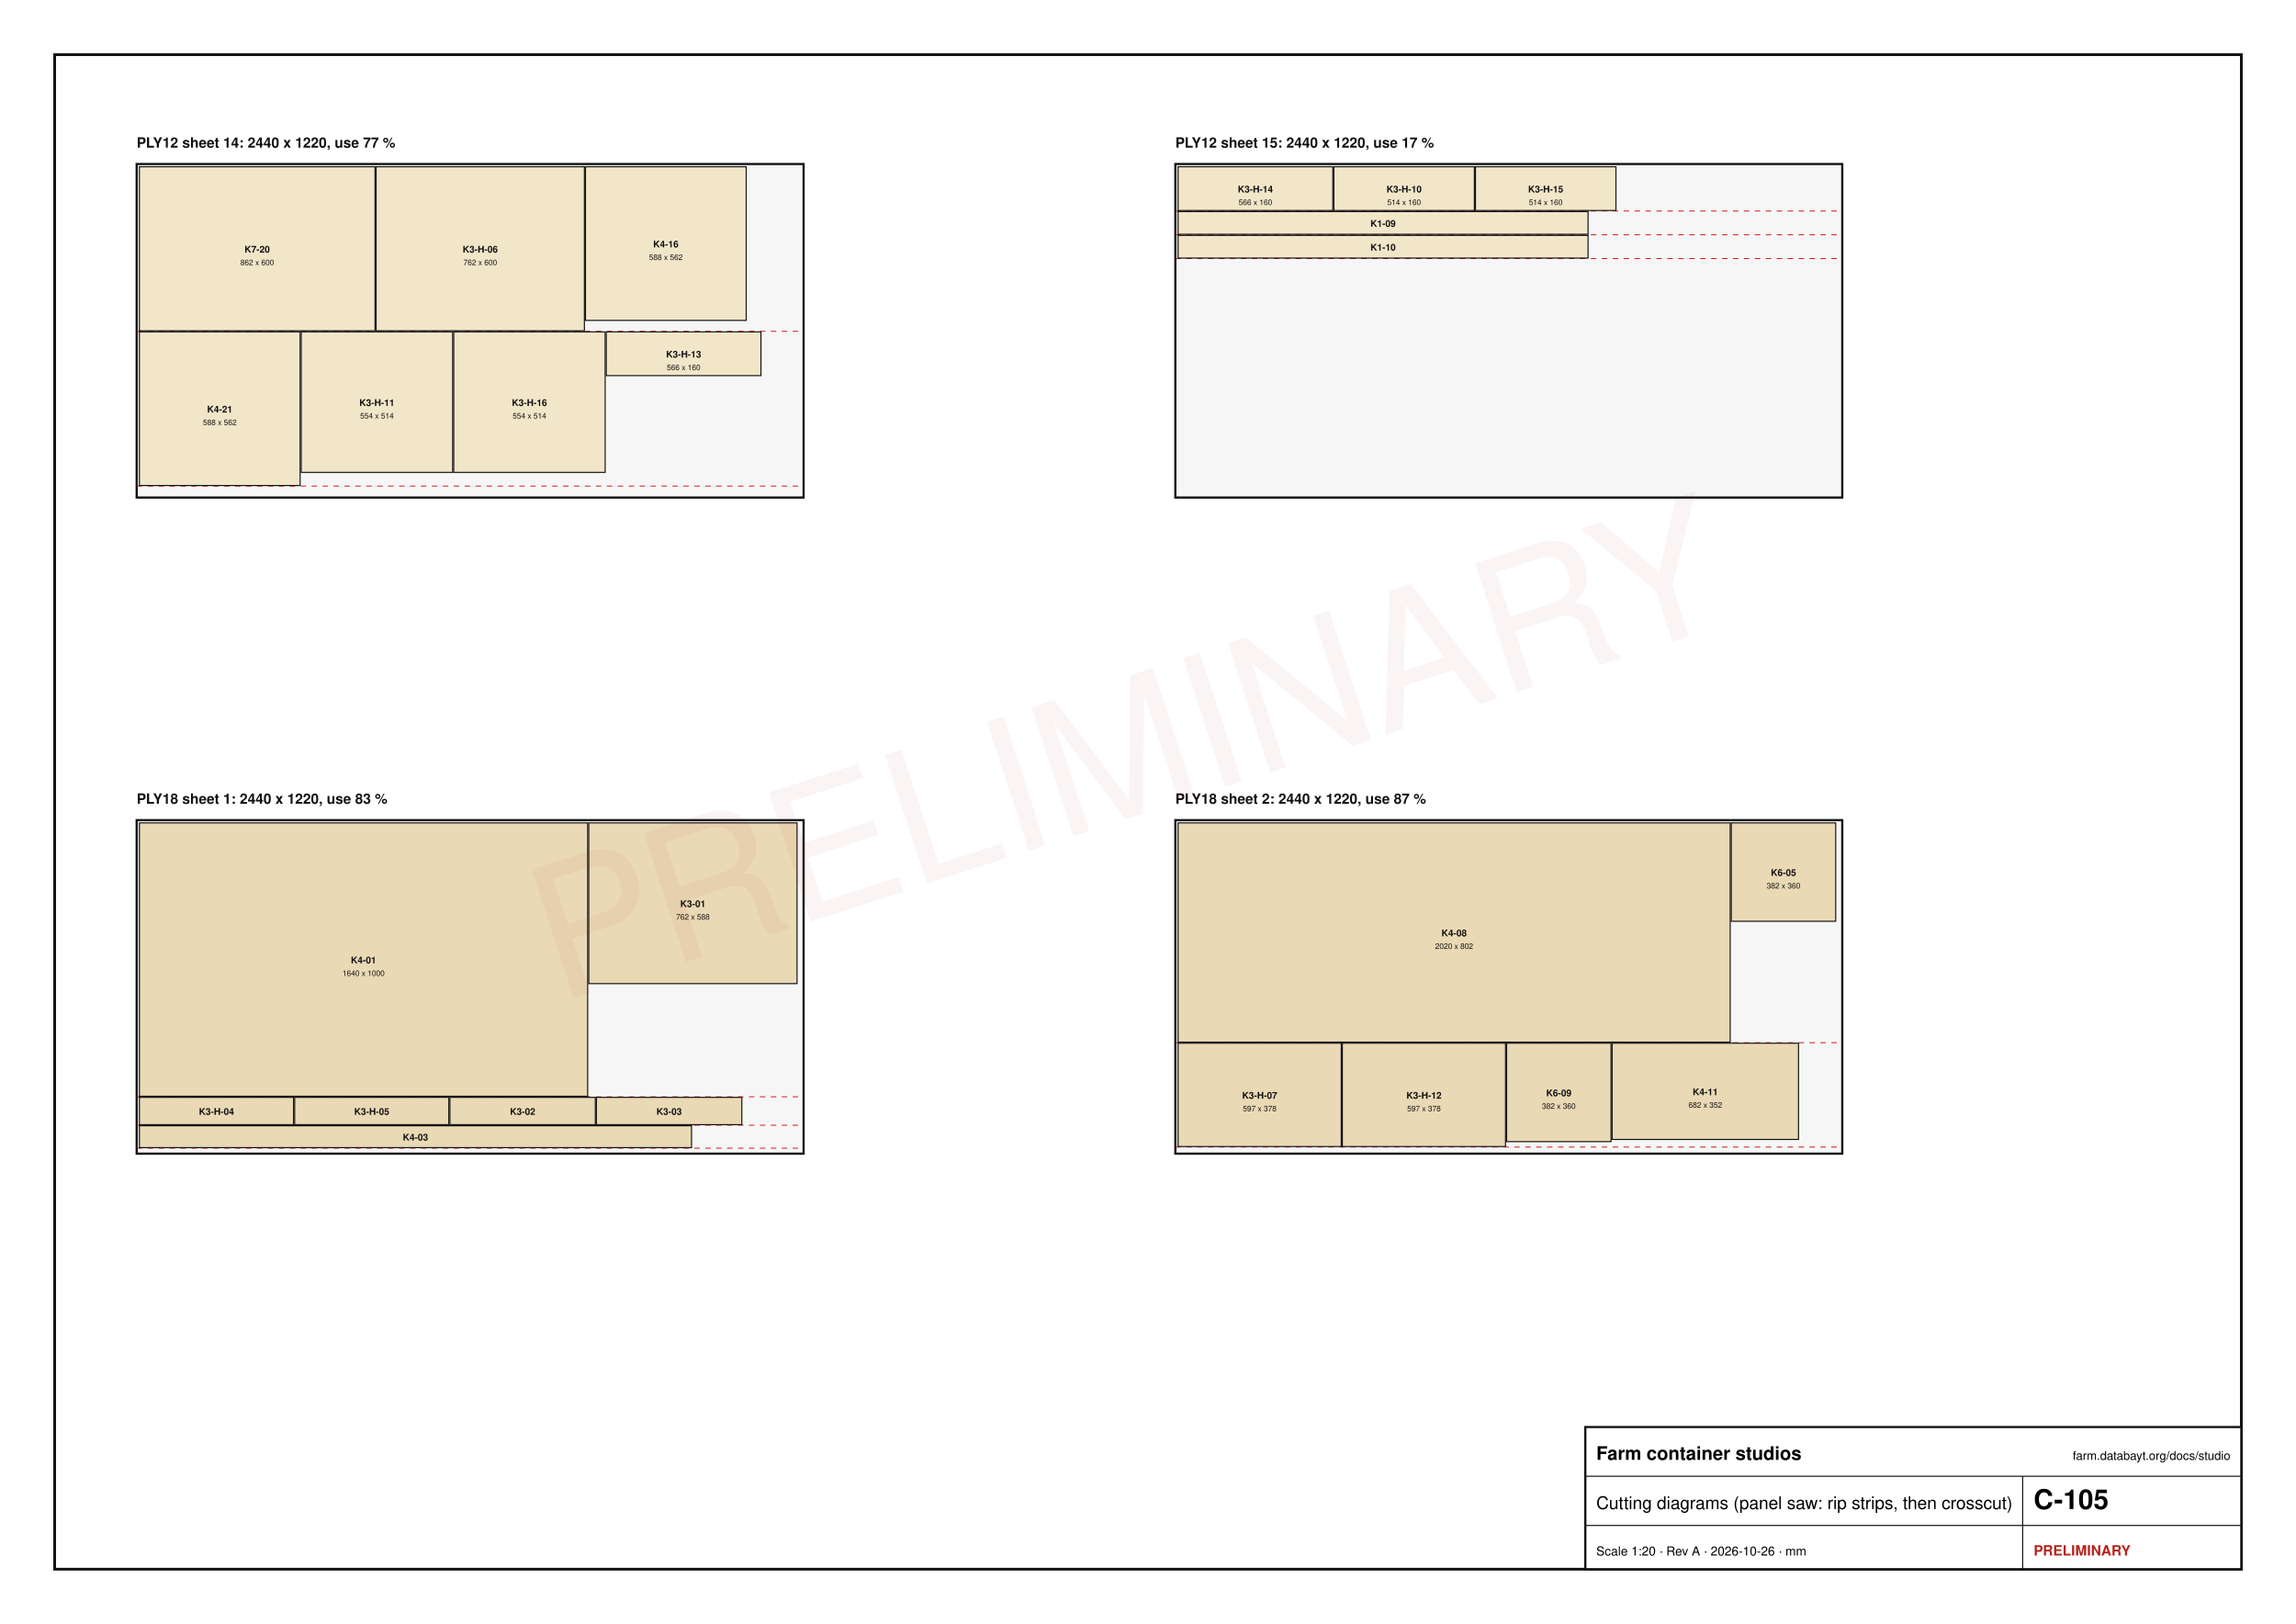
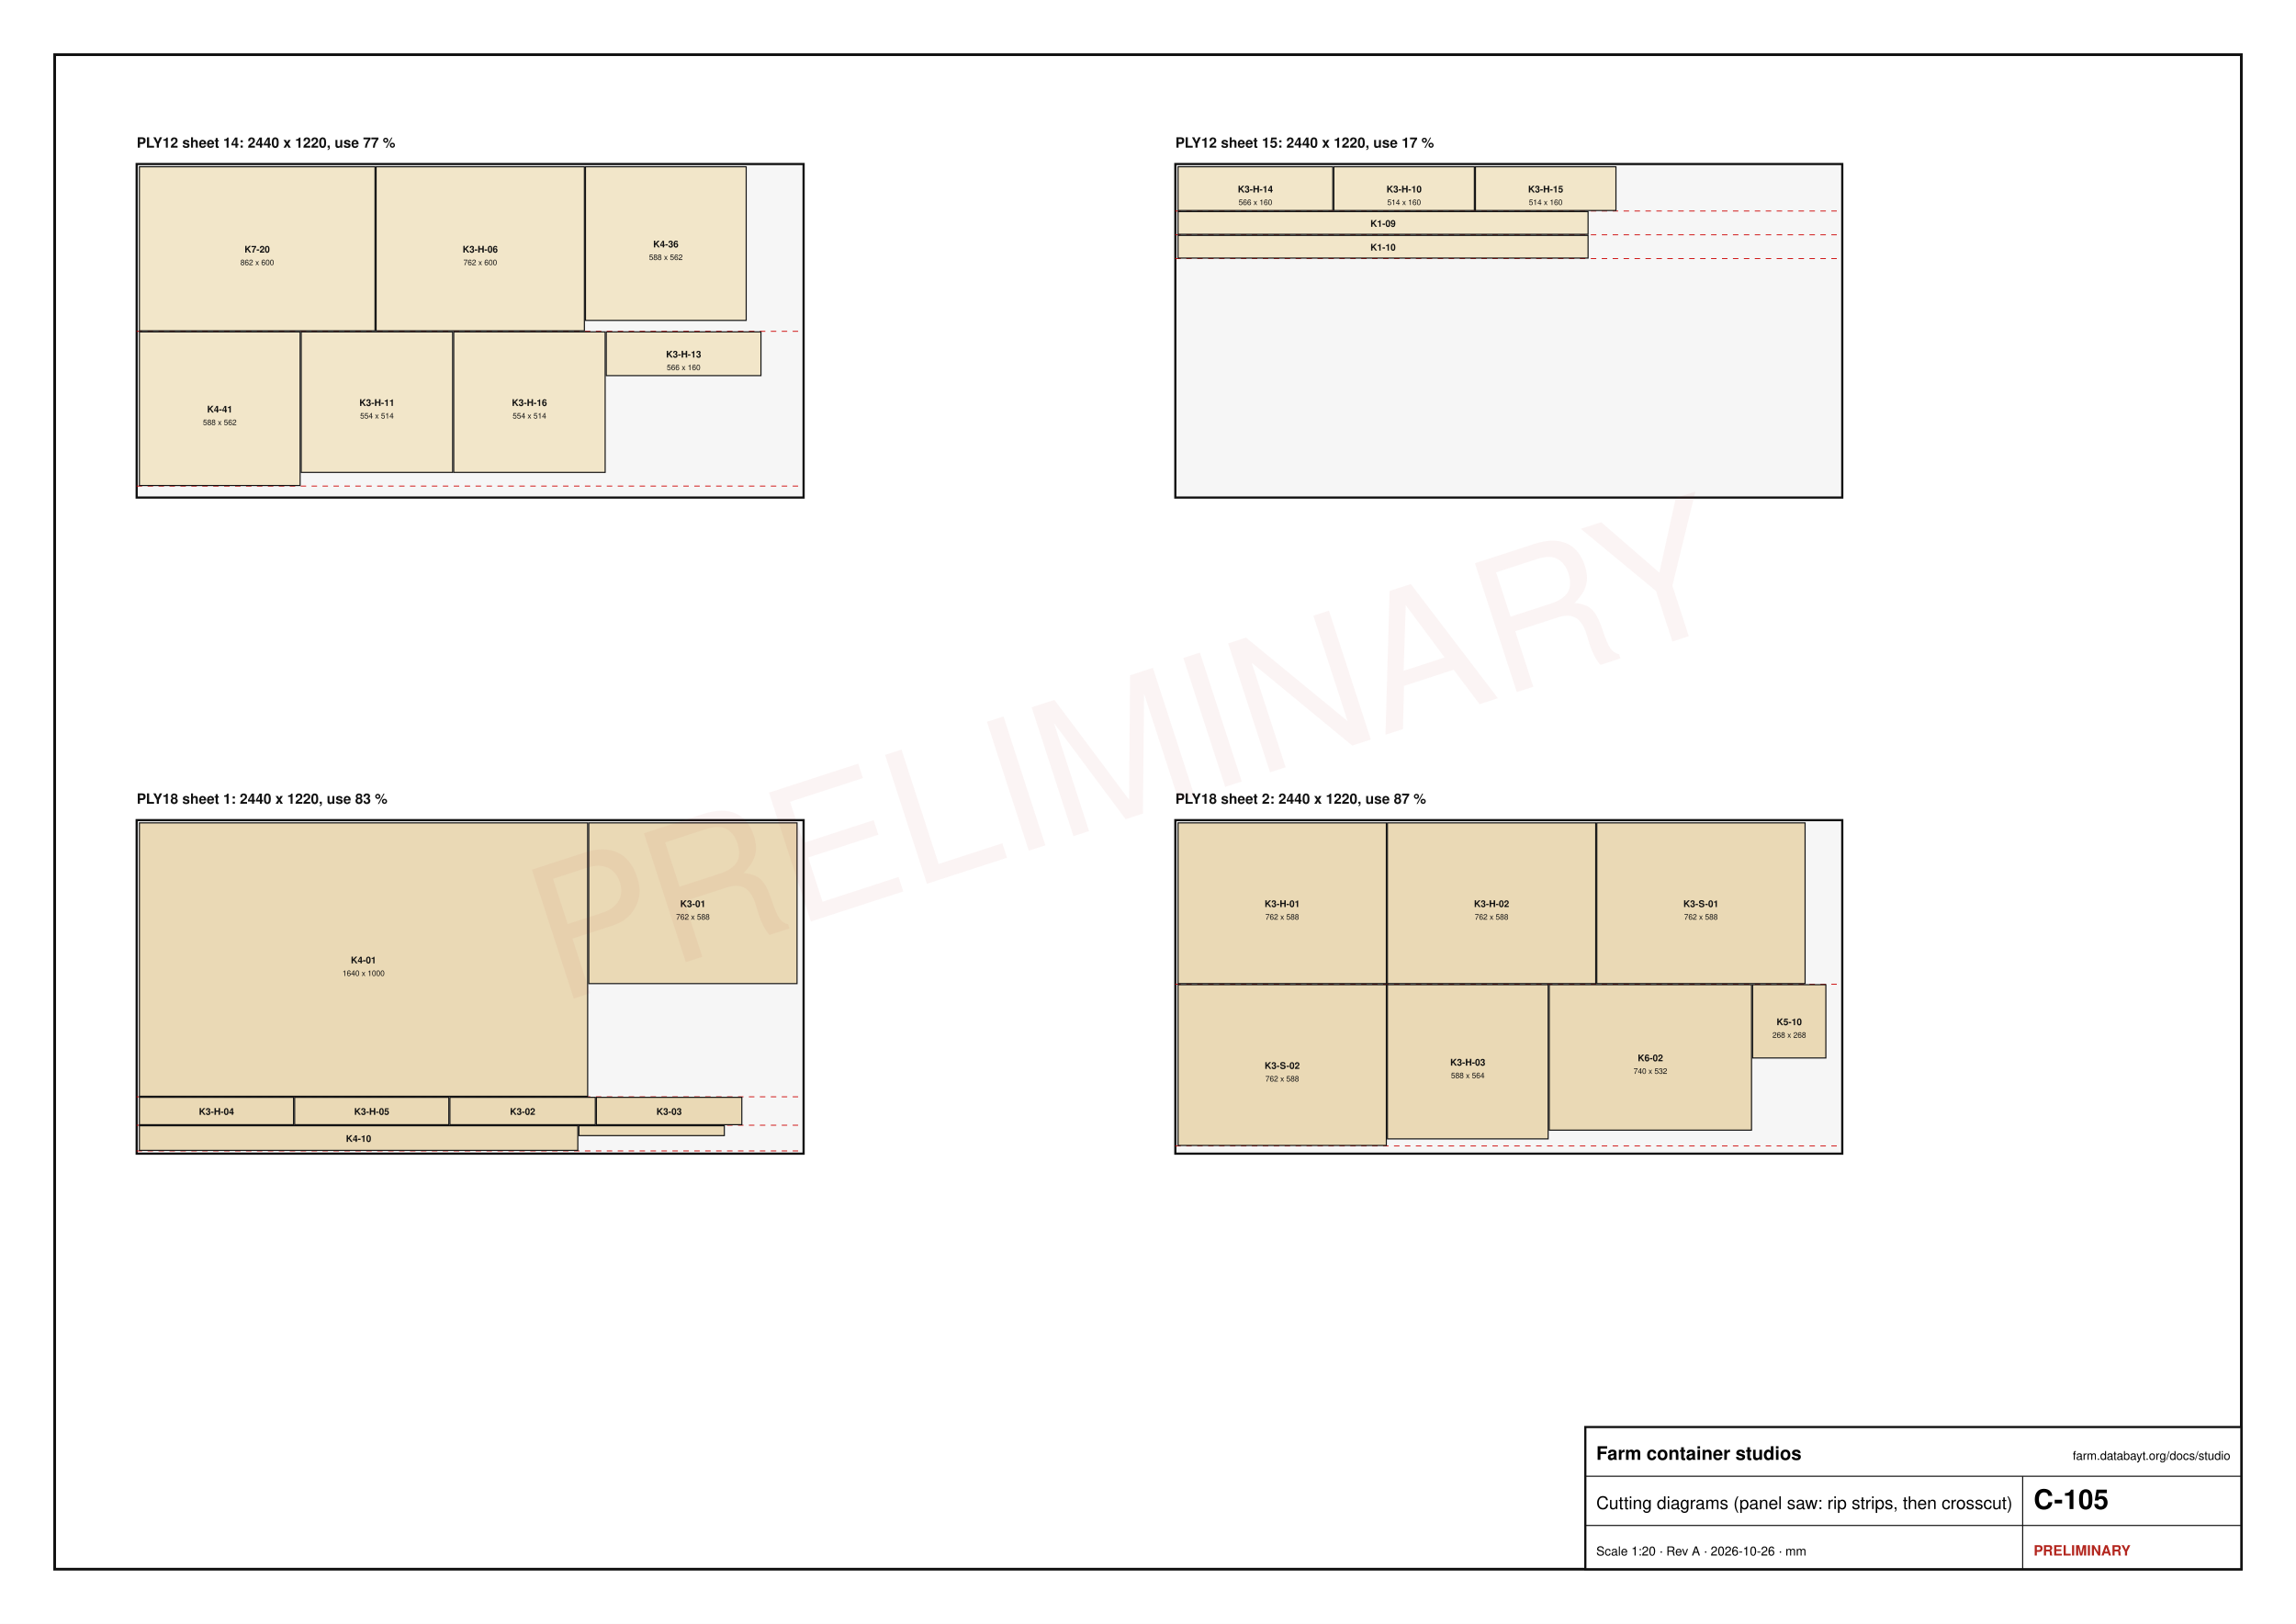
<svg xmlns="http://www.w3.org/2000/svg" width="420mm" height="297mm" viewBox="0 0 420 297" font-family="Helvetica, Arial, sans-serif">
  <rect x="0" y="0" width="420" height="297" fill="#fff" />
  <rect x="10" y="10" width="400" height="277" fill="none" stroke="#111" stroke-width="0.5" />
  <text x="25" y="27" font-size="2.6" text-anchor="start" font-weight="bold" fill="#111">PLY12 sheet 14: 2440 x 1220, use 77 %</text>
  <rect x="25" y="30" width="122" height="61" fill="#f6f6f6" stroke="#111" stroke-width="0.4" />
  <line x1="25" y1="60.6" x2="147" y2="60.6" stroke="#c00" stroke-width="0.15" stroke-dasharray="1,1" />
  <line x1="25" y1="88.9" x2="147" y2="88.9" stroke="#c00" stroke-width="0.15" stroke-dasharray="1,1" />
  <rect x="25.5" y="30.5" width="43.1" height="30" fill="#f2e6c9" stroke="#111" stroke-width="0.2" />
  <text x="47.05" y="46.2" font-size="1.7" text-anchor="middle" font-weight="bold" fill="#111">K7-20</text>
  <text x="47.05" y="48.5" font-size="1.4" text-anchor="middle" font-weight="normal" fill="#111">862 x 600</text>
  <rect x="68.8" y="30.5" width="38.1" height="30" fill="#f2e6c9" stroke="#111" stroke-width="0.2" />
  <text x="87.85" y="46.2" font-size="1.7" text-anchor="middle" font-weight="bold" fill="#111">K3-H-06</text>
  <text x="87.85" y="48.5" font-size="1.4" text-anchor="middle" font-weight="normal" fill="#111">762 x 600</text>
  <rect x="107.1" y="30.5" width="29.4" height="28.1" fill="#f2e6c9" stroke="#111" stroke-width="0.2" />
-   <text x="121.8" y="45.25" font-size="1.7" text-anchor="middle" font-weight="bold" fill="#111">K4-16</text>
+   <text x="121.8" y="45.25" font-size="1.7" text-anchor="middle" font-weight="bold" fill="#111">K4-36</text>
  <text x="121.8" y="47.55" font-size="1.4" text-anchor="middle" font-weight="normal" fill="#111">588 x 562</text>
  <rect x="25.5" y="60.7" width="29.4" height="28.1" fill="#f2e6c9" stroke="#111" stroke-width="0.2" />
-   <text x="40.2" y="75.45" font-size="1.7" text-anchor="middle" font-weight="bold" fill="#111">K4-21</text>
+   <text x="40.2" y="75.45" font-size="1.7" text-anchor="middle" font-weight="bold" fill="#111">K4-41</text>
  <text x="40.2" y="77.75" font-size="1.4" text-anchor="middle" font-weight="normal" fill="#111">588 x 562</text>
  <rect x="55.1" y="60.7" width="27.7" height="25.7" fill="#f2e6c9" stroke="#111" stroke-width="0.2" />
  <text x="68.95" y="74.25" font-size="1.7" text-anchor="middle" font-weight="bold" fill="#111">K3-H-11</text>
  <text x="68.95" y="76.55" font-size="1.4" text-anchor="middle" font-weight="normal" fill="#111">554 x 514</text>
  <rect x="83" y="60.7" width="27.7" height="25.7" fill="#f2e6c9" stroke="#111" stroke-width="0.2" />
  <text x="96.85" y="74.25" font-size="1.7" text-anchor="middle" font-weight="bold" fill="#111">K3-H-16</text>
  <text x="96.85" y="76.55" font-size="1.4" text-anchor="middle" font-weight="normal" fill="#111">554 x 514</text>
  <rect x="110.9" y="60.7" width="28.3" height="8" fill="#f2e6c9" stroke="#111" stroke-width="0.2" />
  <text x="125.05" y="65.4" font-size="1.7" text-anchor="middle" font-weight="bold" fill="#111">K3-H-13</text>
  <text x="125.05" y="67.7" font-size="1.4" text-anchor="middle" font-weight="normal" fill="#111">566 x 160</text>
  <text x="215" y="27" font-size="2.6" text-anchor="start" font-weight="bold" fill="#111">PLY12 sheet 15: 2440 x 1220, use 17 %</text>
  <rect x="215" y="30" width="122" height="61" fill="#f6f6f6" stroke="#111" stroke-width="0.4" />
  <line x1="215" y1="38.6" x2="337" y2="38.6" stroke="#c00" stroke-width="0.15" stroke-dasharray="1,1" />
  <line x1="215" y1="42.95" x2="337" y2="42.95" stroke="#c00" stroke-width="0.15" stroke-dasharray="1,1" />
  <line x1="215" y1="47.3" x2="337" y2="47.3" stroke="#c00" stroke-width="0.15" stroke-dasharray="1,1" />
  <rect x="215.5" y="30.5" width="28.3" height="8" fill="#f2e6c9" stroke="#111" stroke-width="0.2" />
  <text x="229.65" y="35.2" font-size="1.7" text-anchor="middle" font-weight="bold" fill="#111">K3-H-14</text>
  <text x="229.65" y="37.5" font-size="1.4" text-anchor="middle" font-weight="normal" fill="#111">566 x 160</text>
  <rect x="244" y="30.5" width="25.7" height="8" fill="#f2e6c9" stroke="#111" stroke-width="0.2" />
  <text x="256.85" y="35.2" font-size="1.7" text-anchor="middle" font-weight="bold" fill="#111">K3-H-10</text>
  <text x="256.85" y="37.5" font-size="1.4" text-anchor="middle" font-weight="normal" fill="#111">514 x 160</text>
  <rect x="269.9" y="30.5" width="25.7" height="8" fill="#f2e6c9" stroke="#111" stroke-width="0.2" />
  <text x="282.75" y="35.2" font-size="1.7" text-anchor="middle" font-weight="bold" fill="#111">K3-H-15</text>
  <text x="282.75" y="37.5" font-size="1.4" text-anchor="middle" font-weight="normal" fill="#111">514 x 160</text>
  <rect x="215.5" y="38.7" width="75" height="4.15" fill="#f2e6c9" stroke="#111" stroke-width="0.2" />
  <text x="253" y="41.48" font-size="1.7" text-anchor="middle" font-weight="bold" fill="#111">K1-09</text>
  <rect x="215.5" y="43.05" width="75" height="4.15" fill="#f2e6c9" stroke="#111" stroke-width="0.2" />
  <text x="253" y="45.83" font-size="1.7" text-anchor="middle" font-weight="bold" fill="#111">K1-10</text>
  <text x="25" y="147" font-size="2.6" text-anchor="start" font-weight="bold" fill="#111">PLY18 sheet 1: 2440 x 1220, use 83 %</text>
  <rect x="25" y="150" width="122" height="61" fill="#f6f6f6" stroke="#111" stroke-width="0.4" />
  <line x1="25" y1="200.6" x2="147" y2="200.6" stroke="#c00" stroke-width="0.15" stroke-dasharray="1,1" />
  <line x1="25" y1="205.8" x2="147" y2="205.8" stroke="#c00" stroke-width="0.15" stroke-dasharray="1,1" />
-   <line x1="25" y1="210" x2="147" y2="210" stroke="#c00" stroke-width="0.15" stroke-dasharray="1,1" />
+   <line x1="25" y1="210.5" x2="147" y2="210.5" stroke="#c00" stroke-width="0.15" stroke-dasharray="1,1" />
  <rect x="25.5" y="150.5" width="82" height="50" fill="#ead9b5" stroke="#111" stroke-width="0.2" />
  <text x="66.5" y="176.2" font-size="1.7" text-anchor="middle" font-weight="bold" fill="#111">K4-01</text>
  <text x="66.5" y="178.5" font-size="1.4" text-anchor="middle" font-weight="normal" fill="#111">1640 x 1000</text>
  <rect x="107.7" y="150.5" width="38.1" height="29.4" fill="#ead9b5" stroke="#111" stroke-width="0.2" />
  <text x="126.75" y="165.9" font-size="1.7" text-anchor="middle" font-weight="bold" fill="#111">K3-01</text>
  <text x="126.75" y="168.2" font-size="1.4" text-anchor="middle" font-weight="normal" fill="#111">762 x 588</text>
  <rect x="25.5" y="200.7" width="28.2" height="5" fill="#ead9b5" stroke="#111" stroke-width="0.2" />
  <text x="39.6" y="203.9" font-size="1.7" text-anchor="middle" font-weight="bold" fill="#111">K3-H-04</text>
  <rect x="53.9" y="200.7" width="28.2" height="5" fill="#ead9b5" stroke="#111" stroke-width="0.2" />
  <text x="68" y="203.9" font-size="1.7" text-anchor="middle" font-weight="bold" fill="#111">K3-H-05</text>
  <rect x="82.3" y="200.7" width="26.6" height="5" fill="#ead9b5" stroke="#111" stroke-width="0.2" />
  <text x="95.6" y="203.9" font-size="1.7" text-anchor="middle" font-weight="bold" fill="#111">K3-02</text>
  <rect x="109.1" y="200.7" width="26.6" height="5" fill="#ead9b5" stroke="#111" stroke-width="0.2" />
  <text x="122.4" y="203.9" font-size="1.7" text-anchor="middle" font-weight="bold" fill="#111">K3-03</text>
-   <rect x="25.5" y="205.9" width="101" height="4" fill="#ead9b5" stroke="#111" stroke-width="0.2" />
-   <text x="76" y="208.6" font-size="1.7" text-anchor="middle" font-weight="bold" fill="#111">K4-03</text>
+   <rect x="25.5" y="205.9" width="80.2" height="4.5" fill="#ead9b5" stroke="#111" stroke-width="0.2" />
+   <text x="65.6" y="208.85" font-size="1.7" text-anchor="middle" font-weight="bold" fill="#111">K4-10</text>
+   <rect x="105.9" y="205.9" width="26.6" height="1.8" fill="#ead9b5" stroke="#111" stroke-width="0.2" />
  <text x="215" y="147" font-size="2.6" text-anchor="start" font-weight="bold" fill="#111">PLY18 sheet 2: 2440 x 1220, use 87 %</text>
  <rect x="215" y="150" width="122" height="61" fill="#f6f6f6" stroke="#111" stroke-width="0.4" />
-   <line x1="215" y1="190.7" x2="337" y2="190.7" stroke="#c00" stroke-width="0.15" stroke-dasharray="1,1" />
-   <line x1="215" y1="209.8" x2="337" y2="209.8" stroke="#c00" stroke-width="0.15" stroke-dasharray="1,1" />
-   <rect x="215.5" y="150.5" width="101" height="40.1" fill="#ead9b5" stroke="#111" stroke-width="0.2" />
-   <text x="266" y="171.25" font-size="1.7" text-anchor="middle" font-weight="bold" fill="#111">K4-08</text>
-   <text x="266" y="173.55" font-size="1.4" text-anchor="middle" font-weight="normal" fill="#111">2020 x 802</text>
-   <rect x="215.5" y="190.8" width="29.85" height="18.9" fill="#ead9b5" stroke="#111" stroke-width="0.2" />
-   <text x="230.43" y="200.95" font-size="1.7" text-anchor="middle" font-weight="bold" fill="#111">K3-H-07</text>
-   <text x="230.43" y="203.25" font-size="1.4" text-anchor="middle" font-weight="normal" fill="#111">597 x 378</text>
-   <rect x="245.55" y="190.8" width="29.85" height="18.9" fill="#ead9b5" stroke="#111" stroke-width="0.2" />
-   <text x="260.48" y="200.95" font-size="1.7" text-anchor="middle" font-weight="bold" fill="#111">K3-H-12</text>
-   <text x="260.48" y="203.25" font-size="1.4" text-anchor="middle" font-weight="normal" fill="#111">597 x 378</text>
-   <rect x="316.7" y="150.5" width="19.1" height="18" fill="#ead9b5" stroke="#111" stroke-width="0.2" />
-   <text x="326.25" y="160.2" font-size="1.7" text-anchor="middle" font-weight="bold" fill="#111">K6-05</text>
-   <text x="326.25" y="162.5" font-size="1.4" text-anchor="middle" font-weight="normal" fill="#111">382 x 360</text>
-   <rect x="275.6" y="190.8" width="19.1" height="18" fill="#ead9b5" stroke="#111" stroke-width="0.2" />
-   <text x="285.15" y="200.5" font-size="1.7" text-anchor="middle" font-weight="bold" fill="#111">K6-09</text>
-   <text x="285.15" y="202.8" font-size="1.4" text-anchor="middle" font-weight="normal" fill="#111">382 x 360</text>
-   <rect x="294.9" y="190.8" width="34.1" height="17.6" fill="#ead9b5" stroke="#111" stroke-width="0.2" />
-   <text x="311.95" y="200.3" font-size="1.7" text-anchor="middle" font-weight="bold" fill="#111">K4-11</text>
-   <text x="311.95" y="202.6" font-size="1.4" text-anchor="middle" font-weight="normal" fill="#111">682 x 352</text>
+   <line x1="215" y1="180" x2="337" y2="180" stroke="#c00" stroke-width="0.15" stroke-dasharray="1,1" />
+   <line x1="215" y1="209.6" x2="337" y2="209.6" stroke="#c00" stroke-width="0.15" stroke-dasharray="1,1" />
+   <rect x="215.5" y="150.5" width="38.1" height="29.4" fill="#ead9b5" stroke="#111" stroke-width="0.2" />
+   <text x="234.55" y="165.9" font-size="1.7" text-anchor="middle" font-weight="bold" fill="#111">K3-H-01</text>
+   <text x="234.55" y="168.2" font-size="1.4" text-anchor="middle" font-weight="normal" fill="#111">762 x 588</text>
+   <rect x="253.8" y="150.5" width="38.1" height="29.4" fill="#ead9b5" stroke="#111" stroke-width="0.2" />
+   <text x="272.85" y="165.9" font-size="1.7" text-anchor="middle" font-weight="bold" fill="#111">K3-H-02</text>
+   <text x="272.85" y="168.2" font-size="1.4" text-anchor="middle" font-weight="normal" fill="#111">762 x 588</text>
+   <rect x="292.1" y="150.5" width="38.1" height="29.4" fill="#ead9b5" stroke="#111" stroke-width="0.2" />
+   <text x="311.15" y="165.9" font-size="1.7" text-anchor="middle" font-weight="bold" fill="#111">K3-S-01</text>
+   <text x="311.15" y="168.2" font-size="1.4" text-anchor="middle" font-weight="normal" fill="#111">762 x 588</text>
+   <rect x="215.5" y="180.1" width="38.1" height="29.4" fill="#ead9b5" stroke="#111" stroke-width="0.2" />
+   <text x="234.55" y="195.5" font-size="1.7" text-anchor="middle" font-weight="bold" fill="#111">K3-S-02</text>
+   <text x="234.55" y="197.8" font-size="1.4" text-anchor="middle" font-weight="normal" fill="#111">762 x 588</text>
+   <rect x="253.8" y="180.1" width="29.4" height="28.2" fill="#ead9b5" stroke="#111" stroke-width="0.2" />
+   <text x="268.5" y="194.9" font-size="1.7" text-anchor="middle" font-weight="bold" fill="#111">K3-H-03</text>
+   <text x="268.5" y="197.2" font-size="1.4" text-anchor="middle" font-weight="normal" fill="#111">588 x 564</text>
+   <rect x="283.4" y="180.1" width="37" height="26.6" fill="#ead9b5" stroke="#111" stroke-width="0.2" />
+   <text x="301.9" y="194.1" font-size="1.7" text-anchor="middle" font-weight="bold" fill="#111">K6-02</text>
+   <text x="301.9" y="196.4" font-size="1.4" text-anchor="middle" font-weight="normal" fill="#111">740 x 532</text>
+   <rect x="320.6" y="180.1" width="13.4" height="13.4" fill="#ead9b5" stroke="#111" stroke-width="0.2" />
+   <text x="327.3" y="187.5" font-size="1.7" text-anchor="middle" font-weight="bold" fill="#111">K5-10</text>
+   <text x="327.3" y="189.8" font-size="1.4" text-anchor="middle" font-weight="normal" fill="#111">268 x 268</text>
  <rect x="290" y="261" width="120" height="26" fill="#fff" stroke="#111" stroke-width="0.4" />
  <line x1="290" y1="270" x2="410" y2="270" stroke="#111" stroke-width="0.2" />
  <line x1="290" y1="279" x2="410" y2="279" stroke="#111" stroke-width="0.2" />
  <line x1="370" y1="270" x2="370" y2="287" stroke="#111" stroke-width="0.2" />
  <text x="292" y="267" font-size="3.4" font-weight="bold">Farm container studios</text>
  <text x="408" y="267" font-size="2.2" text-anchor="end">farm.databayt.org/docs/studio</text>
  <text x="292" y="276" font-size="3.2">Cutting diagrams (panel saw: rip strips, then crosscut)</text>
  <text x="372" y="276" font-size="5" font-weight="bold">C-105</text>
  <text x="292" y="284.5" font-size="2.3">Scale 1:20 · Rev A · 2026-10-26 · mm</text>
  <text x="372" y="284.5" font-size="2.6" font-weight="bold" fill="#b3261e">PRELIMINARY</text>
  <text x="210.0" y="148.5" font-size="34" fill="#b3261e" fill-opacity="0.05" text-anchor="middle" transform="rotate(-18 210.0 148.5)">PRELIMINARY</text>
</svg>
